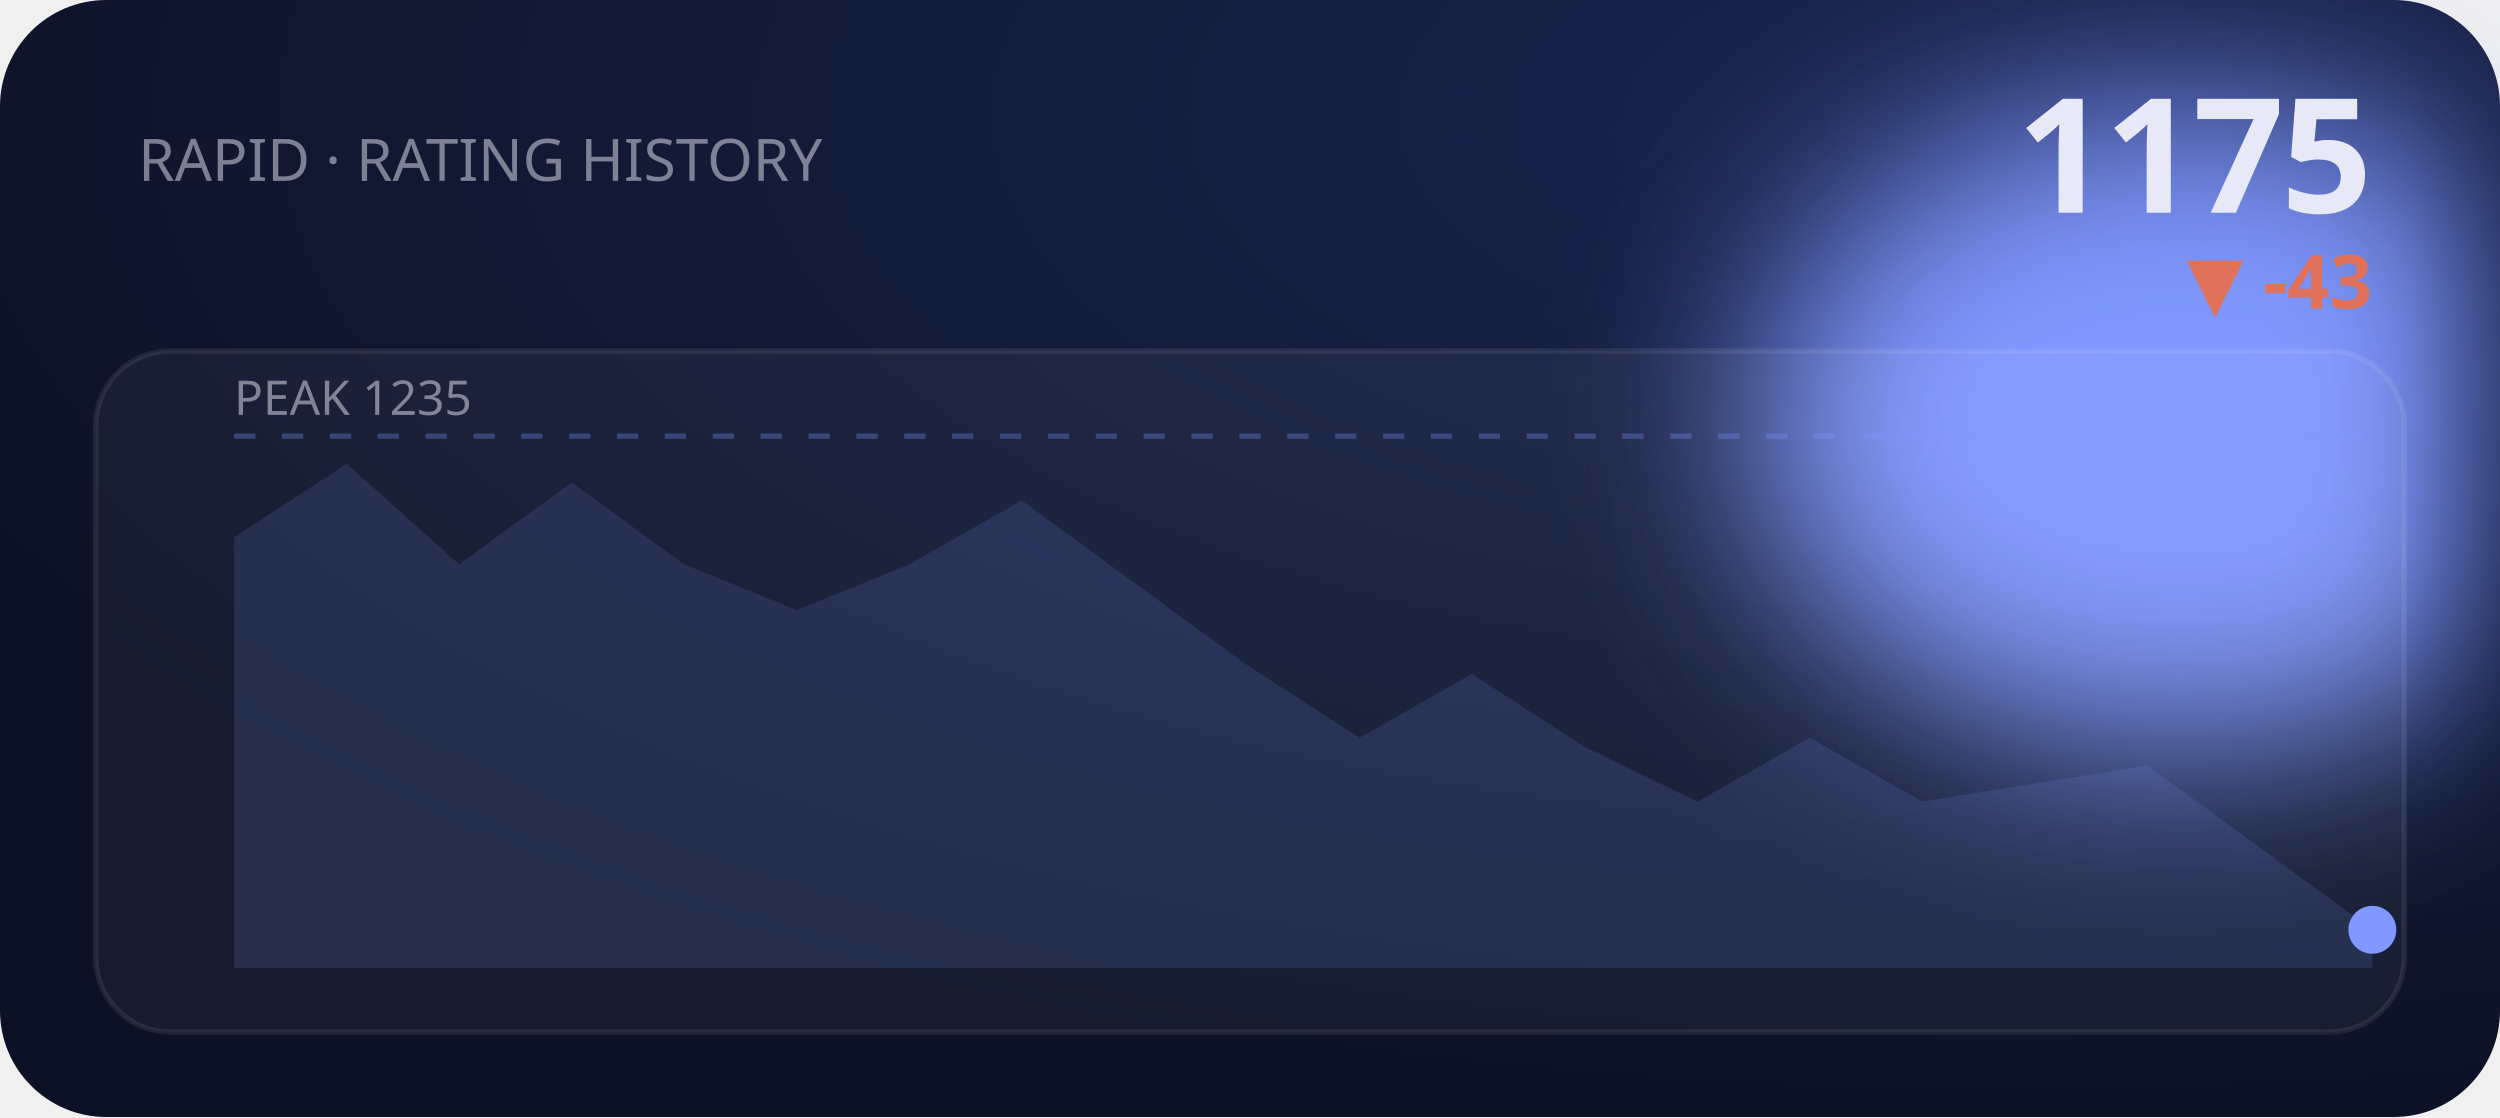
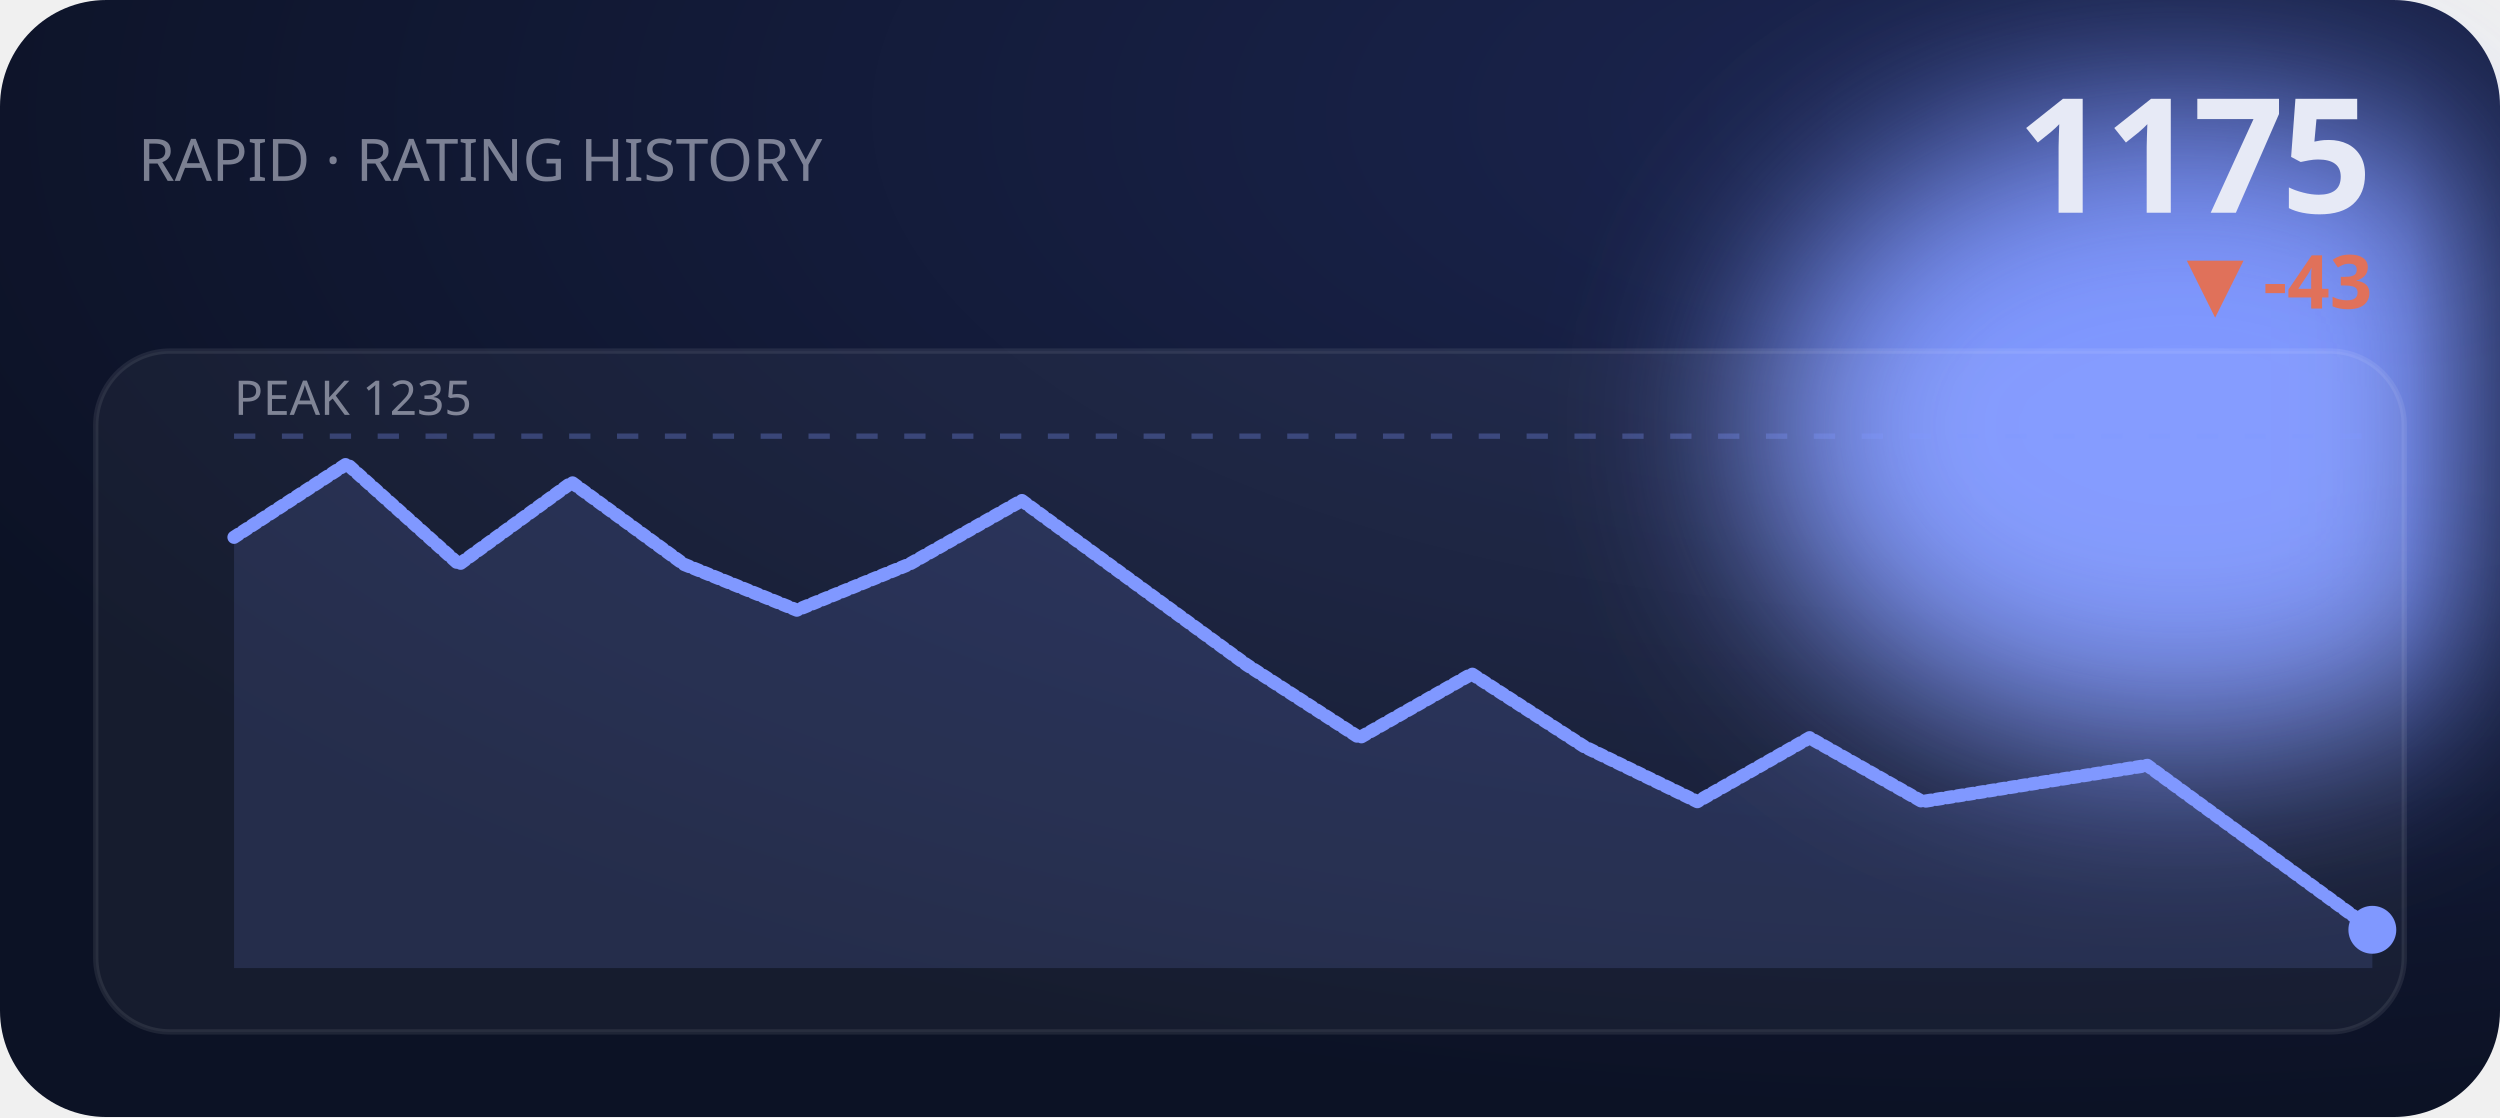
<svg xmlns="http://www.w3.org/2000/svg" viewBox="0 0 470 210" width="470" height="210" role="img" aria-label="RAPID rating history">
  <defs>
    <filter id="bE2" x="-60%" y="-60%" width="220%" height="220%">
      <feGaussianBlur stdDeviation="18" />
    </filter>
    <radialGradient id="gE2" cx="80%" cy="10%" r="90%">
      <stop offset="0" stop-color="#1b2550" />
      <stop offset="1" stop-color="#0c1225" />
    </radialGradient>
  </defs>
-   <style>text{fill:#e7eaf6}.bg{fill:#0c1225}.acc{fill:#8098ff}.ln{stroke:#8098ff}.area{fill:#8098ff;opacity:.14}.peak{stroke:#8098ff;opacity:.3}.chip{fill:#8098ff;opacity:.14}.down{fill:#e0715a}.panel{fill:#fff;opacity:.045}.stroke{stroke:#fff;opacity:.08;fill:none}svg{font-family:'Space Grotesk',system-ui,sans-serif}.lbl{font-weight:600;font-size:11px;letter-spacing:.16em}.big{font-weight:700;font-size:34px;letter-spacing:-.02em}.mid{font-weight:600;font-size:14px}.mut{font-weight:500;font-size:11px;opacity:.5}.ser{font-family:'Instrument Serif',serif;font-weight:400;letter-spacing:0}.mono{font-family:'JetBrains Mono',monospace}.ln{fill:none;stroke-width:2.5;stroke-linecap:round;stroke-linejoin:round}.thin{stroke-width:1.6}.draw{stroke-dasharray:1200;stroke-dashoffset:1200;animation:draw 2.3s cubic-bezier(.6,.05,.2,1) forwards .25s}.dot{animation:pulse 2s ease-in-out infinite}.glow{animation:glow 3.4s ease-in-out infinite}.float{animation:float 6.5s ease-in-out infinite}.shim{animation:shim 3s ease-in-out infinite}@keyframes draw{to{stroke-dashoffset:0}}@keyframes pulse{0%,100%{r:4.5;opacity:1}50%{r:8;opacity:.45}}@keyframes glow{0%,100%{opacity:.14}50%{opacity:.34}}@keyframes float{0%,100%{transform:translateY(0)}50%{transform:translateY(-7px)}}@keyframes shim{0%,100%{opacity:.5}50%{opacity:1}}</style>
+   <style>text{fill:#e7eaf6}.bg{fill:#0c1225}.acc{fill:#8098ff}.ln{stroke:#8098ff}.area{fill:#8098ff;opacity:.14}.peak{stroke:#8098ff;opacity:.3}.chip{fill:#8098ff;opacity:.14}.down{fill:#e0715a}.panel{fill:#fff;opacity:.045}.stroke{stroke:#fff;opacity:.08;fill:none}svg{font-family:'Space Grotesk',system-ui,sans-serif}.lbl{font-weight:600;font-size:11px;letter-spacing:.16em}.big{font-weight:700;font-size:34px;letter-spacing:-.02em}.mid{font-weight:600;font-size:14px}.mut{font-weight:500;font-size:11px;opacity:.5}.ser{font-family:'Instrument Serif',serif;font-weight:400;letter-spacing:0}.mono{font-family:'JetBrains Mono',monospace}.ln{fill:none;stroke-width:2.5;stroke-linecap:round;stroke-linejoin:round}.thin{stroke-width:1.6}.draw{stroke-dasharray:1;stroke-dashoffset:0;animation:draw 2.3s cubic-bezier(.6,.05,.2,1) .25s backwards}.dot{animation:pulse 2s ease-in-out infinite}.glow{animation:glow 3.4s ease-in-out infinite}.float{animation:float 6.5s ease-in-out infinite}.shim{animation:shim 3s ease-in-out infinite}@keyframes draw{from{stroke-dashoffset:1}to{stroke-dashoffset:0}}@keyframes pulse{0%,100%{r:4.5;opacity:1}50%{r:8;opacity:.45}}@keyframes glow{0%,100%{opacity:.14}50%{opacity:.34}}@keyframes float{0%,100%{transform:translateY(0)}50%{transform:translateY(-7px)}}@keyframes shim{0%,100%{opacity:.5}50%{opacity:1}}</style>
  <rect width="470" height="210" rx="20" fill="url(#gE2)" />
  <ellipse class="acc glow" cx="410" cy="80" rx="80" ry="60" filter="url(#bE2)" />
  <text class="mut" x="26" y="34">RAPID · RATING HISTORY</text>
  <text class="big" x="446" y="40" text-anchor="end" style="font-size:30px">1175</text>
  <text class="down mid" x="446" y="58" text-anchor="end">▼ -43</text>
  <rect class="panel" x="18" y="66" width="434" height="128" rx="14" />
  <rect class="stroke" x="18" y="66" width="434" height="128" rx="14" />
  <line class="peak" x1="44" y1="82" x2="446" y2="82" stroke-dasharray="4 5" />
  <text class="mut" x="44" y="78" style="font-size:9px">PEAK 1235</text>
  <polygon class="area" points="44.0,101.0 65.2,87.2 86.3,106.1 107.5,90.7 128.6,106.1 149.8,114.7 170.9,106.1 192.1,94.1 213.3,109.6 234.4,125.0 255.6,138.7 276.7,126.7 297.9,140.4 319.1,150.7 340.2,138.7 361.4,150.7 382.5,147.3 403.7,143.9 424.8,159.3 446.0,174.8 446.0,182 44.0,182" />
-   <polyline class="ln draw" points="44.0,101.0 65.2,87.2 86.3,106.1 107.5,90.7 128.6,106.1 149.8,114.7 170.9,106.1 192.1,94.1 213.3,109.6 234.4,125.0 255.6,138.7 276.7,126.7 297.9,140.4 319.1,150.7 340.2,138.7 361.4,150.7 382.5,147.3 403.7,143.9 424.8,159.3 446.0,174.8" />
+   <polyline class="ln draw" pathLength="1" points="44.0,101.0 65.2,87.2 86.3,106.1 107.5,90.7 128.6,106.1 149.8,114.7 170.9,106.1 192.1,94.1 213.3,109.6 234.4,125.0 255.6,138.7 276.7,126.7 297.9,140.4 319.1,150.7 340.2,138.7 361.4,150.7 382.5,147.3 403.7,143.9 424.8,159.3 446.0,174.8" />
  <circle class="acc dot" cx="446.0" cy="174.8" r="4.5" />
</svg>
